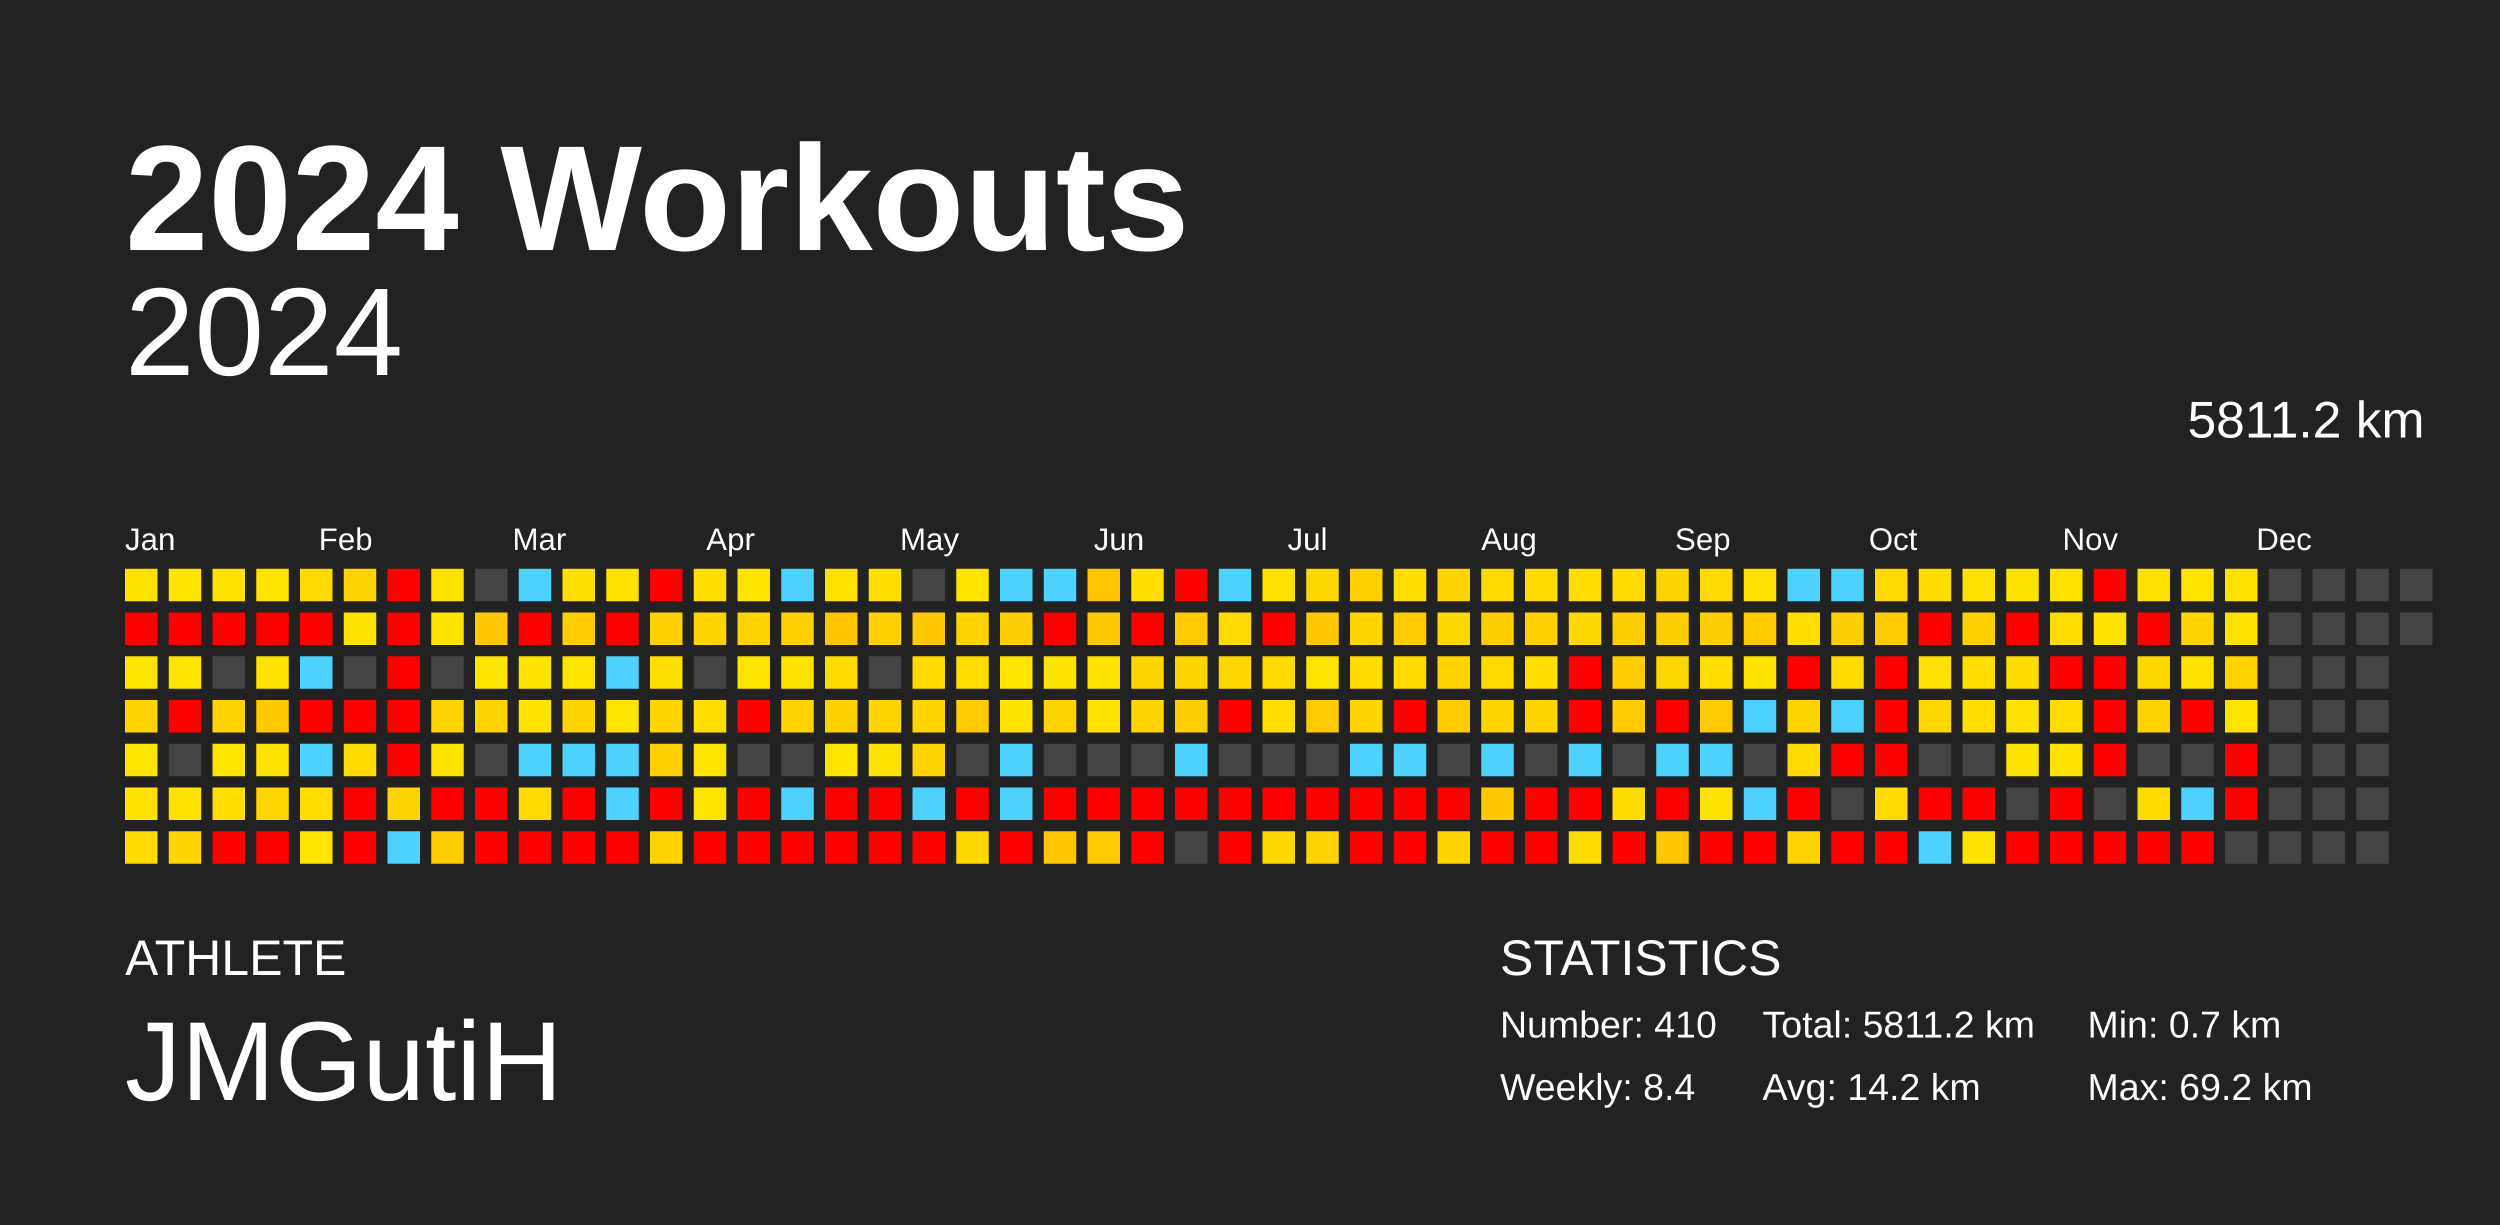
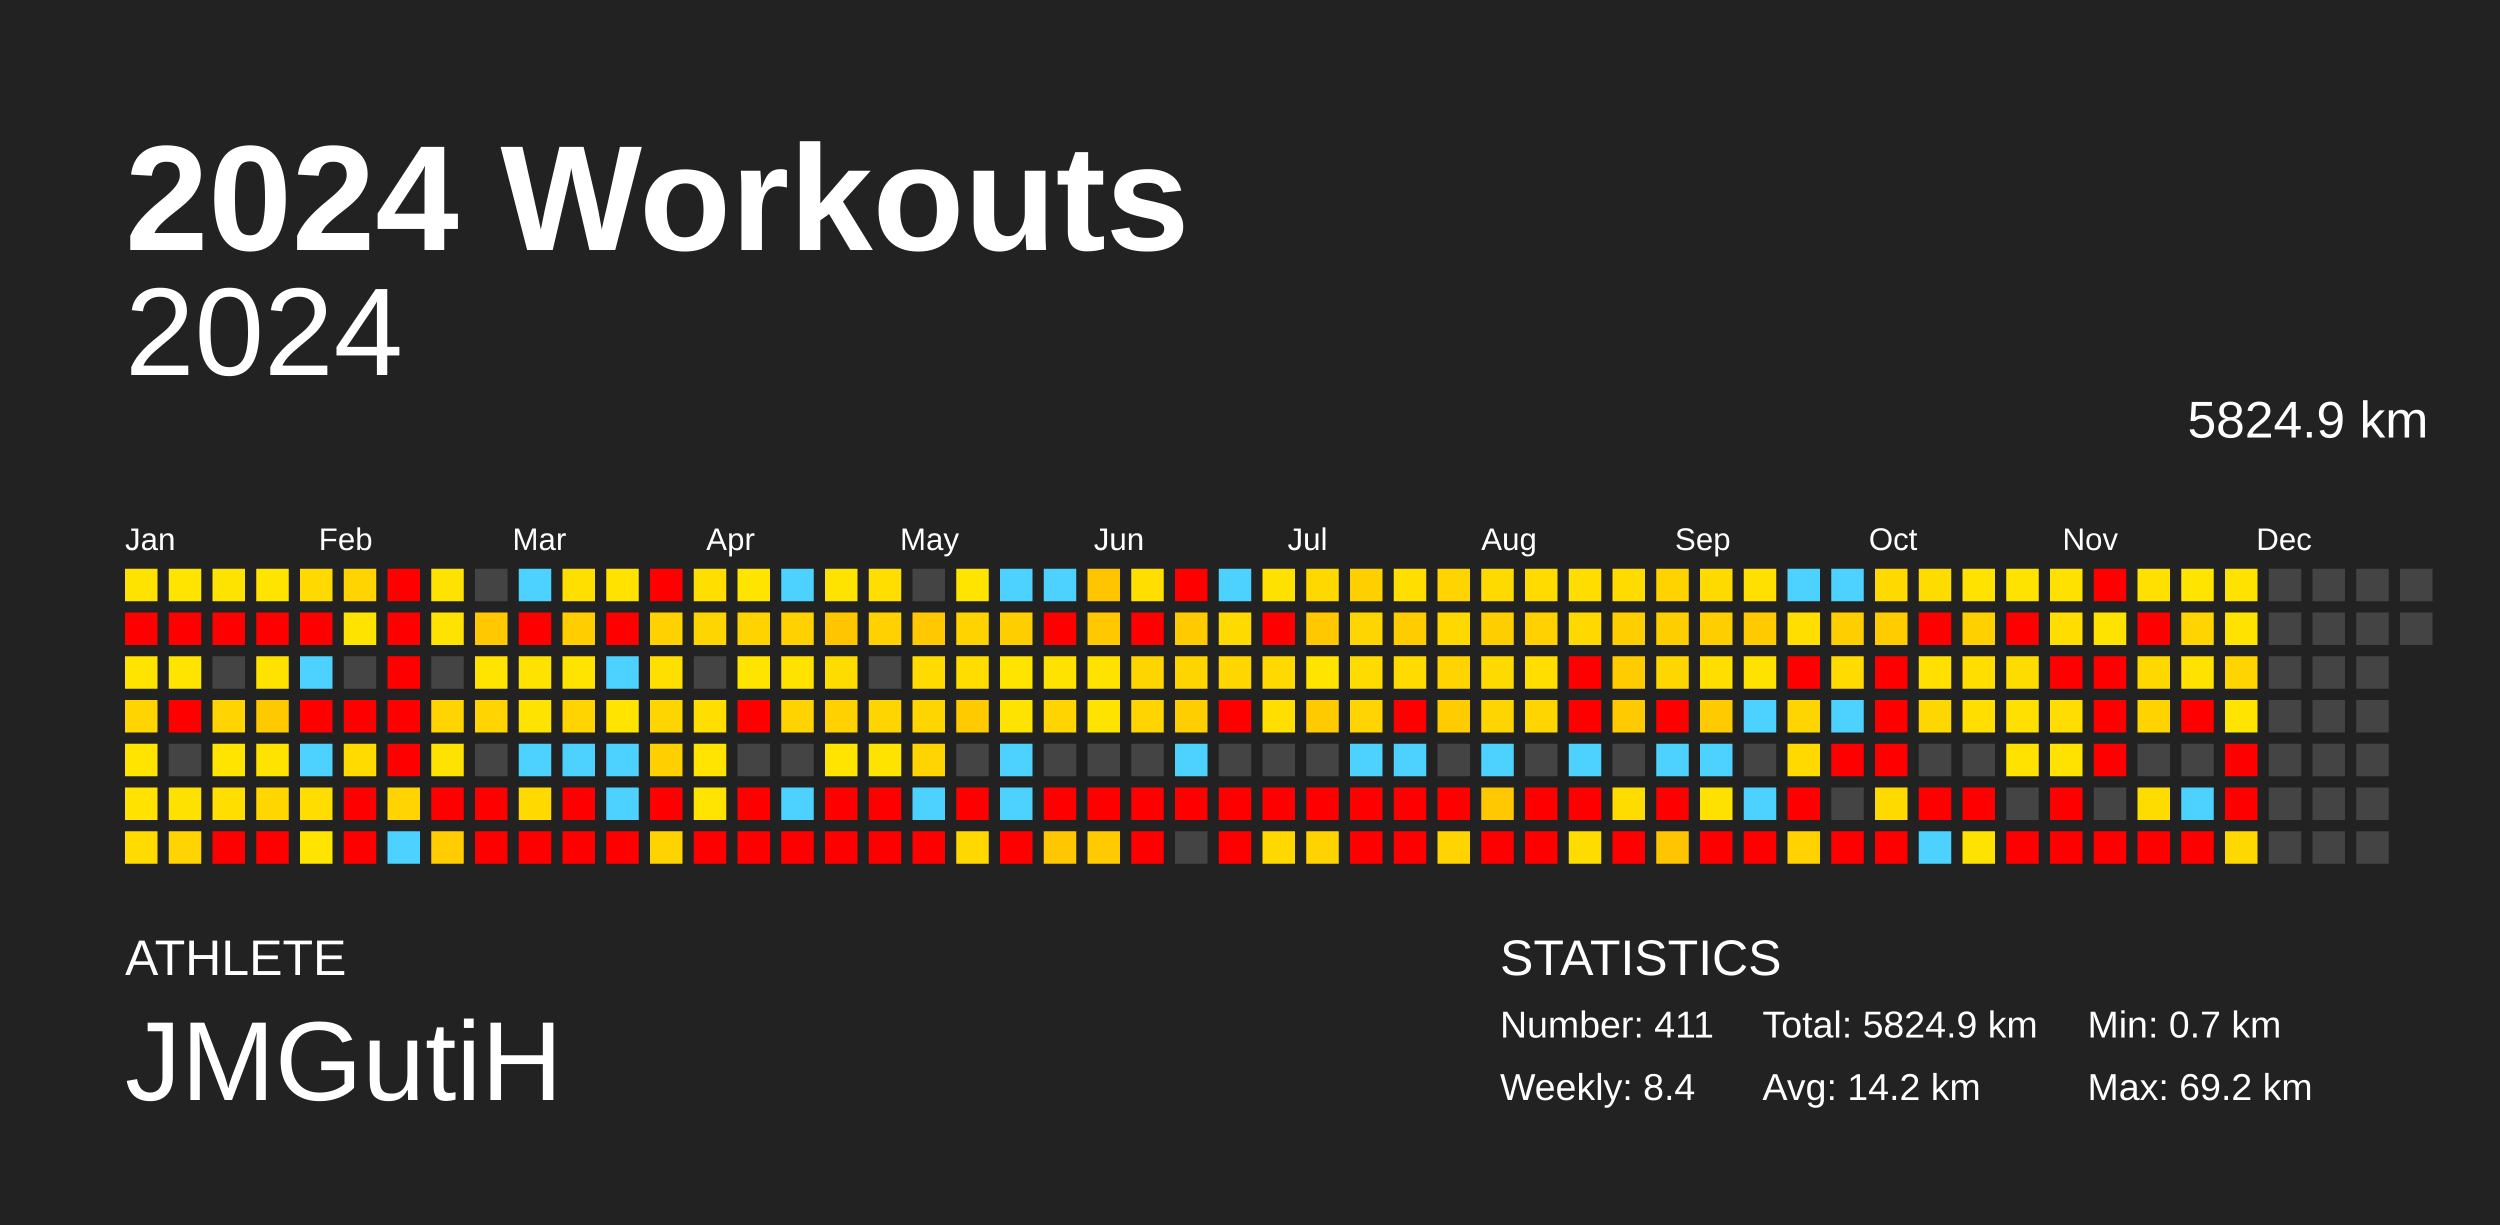
<svg xmlns="http://www.w3.org/2000/svg" baseProfile="full" height="98mm" version="1.1" viewBox="0,0,200,98" width="200mm">
  <defs />
  <rect fill="#222222" height="98" width="200" x="0" y="0" />
  <text fill="#FFFFFF" style="font-size:12px; font-family:Arial; font-weight:bold;" x="10" y="20">2024 Workouts</text>
  <text fill="#FFFFFF" style="font-size:4px; font-family:Arial" x="10" y="78">ATHLETE</text>
  <text fill="#FFFFFF" style="font-size:9px; font-family:Arial" x="10" y="88">JMGutiH</text>
  <text fill="#FFFFFF" style="font-size:4px; font-family:Arial" x="120" y="78">STATISTICS</text>
-   <text fill="#FFFFFF" style="font-size:3px; font-family:Arial" x="120" y="83">Number: 410</text>
+   <text fill="#FFFFFF" style="font-size:3px; font-family:Arial" x="120" y="83">Number: 411</text>
  <text fill="#FFFFFF" style="font-size:3px; font-family:Arial" x="120" y="88">Weekly: 8.4</text>
-   <text fill="#FFFFFF" style="font-size:3px; font-family:Arial" x="141" y="83">Total: 5811.2 km</text>
+   <text fill="#FFFFFF" style="font-size:3px; font-family:Arial" x="141" y="83">Total: 5824.9 km</text>
  <text fill="#FFFFFF" style="font-size:3px; font-family:Arial" x="141" y="88">Avg: 14.2 km</text>
  <text fill="#FFFFFF" style="font-size:3px; font-family:Arial" x="167" y="83">Min: 0.7 km</text>
  <text fill="#FFFFFF" style="font-size:3px; font-family:Arial" x="167" y="88">Max: 69.2 km</text>
  <text alignment-baseline="hanging" fill="#FFFFFF" style="font-size:10.0px; font-family:Arial;" x="10" y="30">2024</text>
-   <text alignment-baseline="hanging" fill="#FFFFFF" style="font-size:4.125px; font-family:Arial;" x="175" y="35">5811.2 km</text>
+   <text alignment-baseline="hanging" fill="#FFFFFF" style="font-size:4.125px; font-family:Arial;" x="175" y="35">5824.9 km</text>
  <text fill="#FFFFFF" style="font-size:2.5px; font-family:Arial" x="10.0" y="44">Jan</text>
  <text fill="#FFFFFF" style="font-size:2.5px; font-family:Arial" x="25.5" y="44">Feb</text>
  <text fill="#FFFFFF" style="font-size:2.5px; font-family:Arial" x="41.0" y="44">Mar</text>
  <text fill="#FFFFFF" style="font-size:2.5px; font-family:Arial" x="56.5" y="44">Apr</text>
  <text fill="#FFFFFF" style="font-size:2.5px; font-family:Arial" x="72.0" y="44">May</text>
  <text fill="#FFFFFF" style="font-size:2.5px; font-family:Arial" x="87.5" y="44">Jun</text>
  <text fill="#FFFFFF" style="font-size:2.5px; font-family:Arial" x="103.0" y="44">Jul</text>
  <text fill="#FFFFFF" style="font-size:2.5px; font-family:Arial" x="118.5" y="44">Aug</text>
  <text fill="#FFFFFF" style="font-size:2.5px; font-family:Arial" x="134.0" y="44">Sep</text>
  <text fill="#FFFFFF" style="font-size:2.5px; font-family:Arial" x="149.5" y="44">Oct</text>
  <text fill="#FFFFFF" style="font-size:2.5px; font-family:Arial" x="165.0" y="44">Nov</text>
  <text fill="#FFFFFF" style="font-size:2.5px; font-family:Arial" x="180.5" y="44">Dec</text>
  <rect fill="#ffe300" height="2.6" width="2.6" x="10.0" y="45.5" />
  <rect fill="red" height="2.6" width="2.6" x="10.0" y="49.0" />
  <rect fill="#ffe400" height="2.6" width="2.6" x="10.0" y="52.5" />
  <rect fill="#ffd400" height="2.6" width="2.6" x="10.0" y="56.0" />
  <rect fill="#ffe400" height="2.6" width="2.6" x="10.0" y="59.5" />
  <rect fill="#ffe200" height="2.6" width="2.6" x="10.0" y="63.0" />
  <rect fill="#ffdb00" height="2.6" width="2.6" x="10.0" y="66.5" />
  <rect fill="#ffe400" height="2.6" width="2.6" x="13.5" y="45.5" />
  <rect fill="red" height="2.6" width="2.6" x="13.5" y="49.0" />
  <rect fill="#ffe400" height="2.6" width="2.6" x="13.5" y="52.5" />
  <rect fill="red" height="2.6" width="2.6" x="13.5" y="56.0" />
  <rect fill="#444444" height="2.6" width="2.6" x="13.5" y="59.5" />
  <rect fill="#ffe100" height="2.6" width="2.6" x="13.5" y="63.0" />
  <rect fill="#ffd400" height="2.6" width="2.6" x="13.5" y="66.5" />
  <rect fill="#ffe300" height="2.6" width="2.6" x="17.0" y="45.5" />
  <rect fill="red" height="2.6" width="2.6" x="17.0" y="49.0" />
  <rect fill="#444444" height="2.6" width="2.6" x="17.0" y="52.5" />
  <rect fill="#ffd400" height="2.6" width="2.6" x="17.0" y="56.0" />
  <rect fill="#ffe400" height="2.6" width="2.6" x="17.0" y="59.5" />
  <rect fill="#ffde00" height="2.6" width="2.6" x="17.0" y="63.0" />
  <rect fill="red" height="2.6" width="2.6" x="17.0" y="66.5" />
  <rect fill="#ffe400" height="2.6" width="2.6" x="20.5" y="45.5" />
  <rect fill="red" height="2.6" width="2.6" x="20.5" y="49.0" />
  <rect fill="#ffe300" height="2.6" width="2.6" x="20.5" y="52.5" />
  <rect fill="#ffc900" height="2.6" width="2.6" x="20.5" y="56.0" />
  <rect fill="#ffe300" height="2.6" width="2.6" x="20.5" y="59.5" />
  <rect fill="#ffd600" height="2.6" width="2.6" x="20.5" y="63.0" />
  <rect fill="red" height="2.6" width="2.6" x="20.5" y="66.5" />
  <rect fill="#ffd900" height="2.6" width="2.6" x="24.0" y="45.5" />
  <rect fill="red" height="2.6" width="2.6" x="24.0" y="49.0" />
  <rect fill="#4dd2ff" height="2.6" width="2.6" x="24.0" y="52.5" />
  <rect fill="red" height="2.6" width="2.6" x="24.0" y="56.0" />
  <rect fill="#4dd2ff" height="2.6" width="2.6" x="24.0" y="59.5" />
  <rect fill="#ffdd00" height="2.6" width="2.6" x="24.0" y="63.0" />
  <rect fill="#ffe400" height="2.6" width="2.6" x="24.0" y="66.5" />
  <rect fill="#ffd400" height="2.6" width="2.6" x="27.5" y="45.5" />
  <rect fill="#ffe300" height="2.6" width="2.6" x="27.5" y="49.0" />
  <rect fill="#444444" height="2.6" width="2.6" x="27.5" y="52.5" />
  <rect fill="red" height="2.6" width="2.6" x="27.5" y="56.0" />
  <rect fill="#ffdb00" height="2.6" width="2.6" x="27.5" y="59.5" />
  <rect fill="red" height="2.6" width="2.6" x="27.5" y="63.0" />
  <rect fill="red" height="2.6" width="2.6" x="27.5" y="66.5" />
  <rect fill="red" height="2.6" width="2.6" x="31.0" y="45.5" />
  <rect fill="red" height="2.6" width="2.6" x="31.0" y="49.0" />
  <rect fill="red" height="2.6" width="2.6" x="31.0" y="52.5" />
  <rect fill="red" height="2.6" width="2.6" x="31.0" y="56.0" />
  <rect fill="red" height="2.6" width="2.6" x="31.0" y="59.5" />
  <rect fill="#ffd400" height="2.6" width="2.6" x="31.0" y="63.0" />
  <rect fill="#4dd2ff" height="2.6" width="2.6" x="31.0" y="66.5" />
  <rect fill="#ffe300" height="2.6" width="2.6" x="34.5" y="45.5" />
  <rect fill="#ffe300" height="2.6" width="2.6" x="34.5" y="49.0" />
  <rect fill="#444444" height="2.6" width="2.6" x="34.5" y="52.5" />
  <rect fill="#ffd400" height="2.6" width="2.6" x="34.5" y="56.0" />
  <rect fill="#ffe300" height="2.6" width="2.6" x="34.5" y="59.5" />
  <rect fill="red" height="2.6" width="2.6" x="34.5" y="63.0" />
  <rect fill="#ffcd00" height="2.6" width="2.6" x="34.5" y="66.5" />
  <rect fill="#444444" height="2.6" width="2.6" x="38.0" y="45.5" />
  <rect fill="#ffc800" height="2.6" width="2.6" x="38.0" y="49.0" />
  <rect fill="#ffe400" height="2.6" width="2.6" x="38.0" y="52.5" />
  <rect fill="#ffd400" height="2.6" width="2.6" x="38.0" y="56.0" />
  <rect fill="#444444" height="2.6" width="2.6" x="38.0" y="59.5" />
  <rect fill="red" height="2.6" width="2.6" x="38.0" y="63.0" />
  <rect fill="red" height="2.6" width="2.6" x="38.0" y="66.5" />
  <rect fill="#4dd2ff" height="2.6" width="2.6" x="41.5" y="45.5" />
  <rect fill="red" height="2.6" width="2.6" x="41.5" y="49.0" />
  <rect fill="#ffe300" height="2.6" width="2.6" x="41.5" y="52.5" />
  <rect fill="#ffe300" height="2.6" width="2.6" x="41.5" y="56.0" />
  <rect fill="#4dd2ff" height="2.6" width="2.6" x="41.5" y="59.5" />
  <rect fill="#ffd900" height="2.6" width="2.6" x="41.5" y="63.0" />
  <rect fill="red" height="2.6" width="2.6" x="41.5" y="66.5" />
  <rect fill="#ffdf00" height="2.6" width="2.6" x="45.0" y="45.5" />
  <rect fill="#ffcd00" height="2.6" width="2.6" x="45.0" y="49.0" />
  <rect fill="#ffe400" height="2.6" width="2.6" x="45.0" y="52.5" />
  <rect fill="#ffd400" height="2.6" width="2.6" x="45.0" y="56.0" />
  <rect fill="#4dd2ff" height="2.6" width="2.6" x="45.0" y="59.5" />
  <rect fill="red" height="2.6" width="2.6" x="45.0" y="63.0" />
  <rect fill="red" height="2.6" width="2.6" x="45.0" y="66.5" />
  <rect fill="#ffe200" height="2.6" width="2.6" x="48.5" y="45.5" />
  <rect fill="red" height="2.6" width="2.6" x="48.5" y="49.0" />
  <rect fill="#4dd2ff" height="2.6" width="2.6" x="48.5" y="52.5" />
  <rect fill="#ffe400" height="2.6" width="2.6" x="48.5" y="56.0" />
  <rect fill="#4dd2ff" height="2.6" width="2.6" x="48.5" y="59.5" />
  <rect fill="#4dd2ff" height="2.6" width="2.6" x="48.5" y="63.0" />
  <rect fill="red" height="2.6" width="2.6" x="48.5" y="66.5" />
  <rect fill="red" height="2.6" width="2.6" x="52.0" y="45.5" />
  <rect fill="#ffd100" height="2.6" width="2.6" x="52.0" y="49.0" />
  <rect fill="#ffdf00" height="2.6" width="2.6" x="52.0" y="52.5" />
  <rect fill="#ffd500" height="2.6" width="2.6" x="52.0" y="56.0" />
  <rect fill="#ffd000" height="2.6" width="2.6" x="52.0" y="59.5" />
  <rect fill="red" height="2.6" width="2.6" x="52.0" y="63.0" />
  <rect fill="#ffd300" height="2.6" width="2.6" x="52.0" y="66.5" />
  <rect fill="#ffde00" height="2.6" width="2.6" x="55.5" y="45.5" />
  <rect fill="#ffd500" height="2.6" width="2.6" x="55.5" y="49.0" />
  <rect fill="#444444" height="2.6" width="2.6" x="55.5" y="52.5" />
  <rect fill="#ffde00" height="2.6" width="2.6" x="55.5" y="56.0" />
  <rect fill="#ffe400" height="2.6" width="2.6" x="55.5" y="59.5" />
  <rect fill="#ffe400" height="2.6" width="2.6" x="55.5" y="63.0" />
  <rect fill="red" height="2.6" width="2.6" x="55.5" y="66.5" />
  <rect fill="#ffe400" height="2.6" width="2.6" x="59.0" y="45.5" />
  <rect fill="#ffd300" height="2.6" width="2.6" x="59.0" y="49.0" />
  <rect fill="#ffe400" height="2.6" width="2.6" x="59.0" y="52.5" />
  <rect fill="red" height="2.6" width="2.6" x="59.0" y="56.0" />
  <rect fill="#444444" height="2.6" width="2.6" x="59.0" y="59.5" />
  <rect fill="red" height="2.6" width="2.6" x="59.0" y="63.0" />
  <rect fill="red" height="2.6" width="2.6" x="59.0" y="66.5" />
  <rect fill="#4dd2ff" height="2.6" width="2.6" x="62.5" y="45.5" />
  <rect fill="#ffd100" height="2.6" width="2.6" x="62.5" y="49.0" />
  <rect fill="#ffe300" height="2.6" width="2.6" x="62.5" y="52.5" />
  <rect fill="#ffd300" height="2.6" width="2.6" x="62.5" y="56.0" />
  <rect fill="#444444" height="2.6" width="2.6" x="62.5" y="59.5" />
  <rect fill="#4dd2ff" height="2.6" width="2.6" x="62.5" y="63.0" />
  <rect fill="red" height="2.6" width="2.6" x="62.5" y="66.5" />
  <rect fill="#ffe300" height="2.6" width="2.6" x="66.0" y="45.5" />
  <rect fill="#ffc600" height="2.6" width="2.6" x="66.0" y="49.0" />
  <rect fill="#ffdc00" height="2.6" width="2.6" x="66.0" y="52.5" />
  <rect fill="#ffd100" height="2.6" width="2.6" x="66.0" y="56.0" />
  <rect fill="#ffe400" height="2.6" width="2.6" x="66.0" y="59.5" />
  <rect fill="red" height="2.6" width="2.6" x="66.0" y="63.0" />
  <rect fill="red" height="2.6" width="2.6" x="66.0" y="66.5" />
  <rect fill="#ffde00" height="2.6" width="2.6" x="69.5" y="45.5" />
  <rect fill="#ffd100" height="2.6" width="2.6" x="69.5" y="49.0" />
  <rect fill="#444444" height="2.6" width="2.6" x="69.5" y="52.5" />
  <rect fill="#ffd500" height="2.6" width="2.6" x="69.5" y="56.0" />
  <rect fill="#ffe300" height="2.6" width="2.6" x="69.5" y="59.5" />
  <rect fill="red" height="2.6" width="2.6" x="69.5" y="63.0" />
  <rect fill="red" height="2.6" width="2.6" x="69.5" y="66.5" />
  <rect fill="#444444" height="2.6" width="2.6" x="73.0" y="45.5" />
  <rect fill="#ffc800" height="2.6" width="2.6" x="73.0" y="49.0" />
  <rect fill="#ffdb00" height="2.6" width="2.6" x="73.0" y="52.5" />
  <rect fill="#ffd500" height="2.6" width="2.6" x="73.0" y="56.0" />
  <rect fill="#ffd400" height="2.6" width="2.6" x="73.0" y="59.5" />
  <rect fill="#4dd2ff" height="2.6" width="2.6" x="73.0" y="63.0" />
  <rect fill="red" height="2.6" width="2.6" x="73.0" y="66.5" />
  <rect fill="#ffe400" height="2.6" width="2.6" x="76.5" y="45.5" />
  <rect fill="#ffd300" height="2.6" width="2.6" x="76.5" y="49.0" />
  <rect fill="#ffdd00" height="2.6" width="2.6" x="76.5" y="52.5" />
  <rect fill="#ffca00" height="2.6" width="2.6" x="76.5" y="56.0" />
  <rect fill="#444444" height="2.6" width="2.6" x="76.5" y="59.5" />
  <rect fill="red" height="2.6" width="2.6" x="76.5" y="63.0" />
  <rect fill="#ffd800" height="2.6" width="2.6" x="76.5" y="66.5" />
  <rect fill="#4dd2ff" height="2.6" width="2.6" x="80.0" y="45.5" />
  <rect fill="#ffce00" height="2.6" width="2.6" x="80.0" y="49.0" />
  <rect fill="#ffe400" height="2.6" width="2.6" x="80.0" y="52.5" />
  <rect fill="#ffe300" height="2.6" width="2.6" x="80.0" y="56.0" />
  <rect fill="#4dd2ff" height="2.6" width="2.6" x="80.0" y="59.5" />
  <rect fill="#4dd2ff" height="2.6" width="2.6" x="80.0" y="63.0" />
  <rect fill="red" height="2.6" width="2.6" x="80.0" y="66.5" />
  <rect fill="#4dd2ff" height="2.6" width="2.6" x="83.5" y="45.5" />
  <rect fill="red" height="2.6" width="2.6" x="83.5" y="49.0" />
  <rect fill="#ffe300" height="2.6" width="2.6" x="83.5" y="52.5" />
  <rect fill="#ffd400" height="2.6" width="2.6" x="83.5" y="56.0" />
  <rect fill="#444444" height="2.6" width="2.6" x="83.5" y="59.5" />
  <rect fill="red" height="2.6" width="2.6" x="83.5" y="63.0" />
  <rect fill="#ffc700" height="2.6" width="2.6" x="83.5" y="66.5" />
  <rect fill="#ffc600" height="2.6" width="2.6" x="87.0" y="45.5" />
  <rect fill="#ffc800" height="2.6" width="2.6" x="87.0" y="49.0" />
  <rect fill="#ffe300" height="2.6" width="2.6" x="87.0" y="52.5" />
  <rect fill="#ffe300" height="2.6" width="2.6" x="87.0" y="56.0" />
  <rect fill="#444444" height="2.6" width="2.6" x="87.0" y="59.5" />
  <rect fill="red" height="2.6" width="2.6" x="87.0" y="63.0" />
  <rect fill="#ffca00" height="2.6" width="2.6" x="87.0" y="66.5" />
  <rect fill="#ffde00" height="2.6" width="2.6" x="90.5" y="45.5" />
  <rect fill="red" height="2.6" width="2.6" x="90.5" y="49.0" />
  <rect fill="#ffd500" height="2.6" width="2.6" x="90.5" y="52.5" />
  <rect fill="#ffd400" height="2.6" width="2.6" x="90.5" y="56.0" />
  <rect fill="#444444" height="2.6" width="2.6" x="90.5" y="59.5" />
  <rect fill="red" height="2.6" width="2.6" x="90.5" y="63.0" />
  <rect fill="red" height="2.6" width="2.6" x="90.5" y="66.5" />
  <rect fill="red" height="2.6" width="2.6" x="94.0" y="45.5" />
  <rect fill="#ffcb00" height="2.6" width="2.6" x="94.0" y="49.0" />
  <rect fill="#ffd500" height="2.6" width="2.6" x="94.0" y="52.5" />
  <rect fill="#ffce00" height="2.6" width="2.6" x="94.0" y="56.0" />
  <rect fill="#4dd2ff" height="2.6" width="2.6" x="94.0" y="59.5" />
  <rect fill="red" height="2.6" width="2.6" x="94.0" y="63.0" />
  <rect fill="#444444" height="2.6" width="2.6" x="94.0" y="66.5" />
  <rect fill="#4dd2ff" height="2.6" width="2.6" x="97.5" y="45.5" />
  <rect fill="#ffda00" height="2.6" width="2.6" x="97.5" y="49.0" />
  <rect fill="#ffd600" height="2.6" width="2.6" x="97.5" y="52.5" />
  <rect fill="red" height="2.6" width="2.6" x="97.5" y="56.0" />
  <rect fill="#444444" height="2.6" width="2.6" x="97.5" y="59.5" />
  <rect fill="red" height="2.6" width="2.6" x="97.5" y="63.0" />
  <rect fill="red" height="2.6" width="2.6" x="97.5" y="66.5" />
  <rect fill="#ffe100" height="2.6" width="2.6" x="101.0" y="45.5" />
  <rect fill="red" height="2.6" width="2.6" x="101.0" y="49.0" />
  <rect fill="#ffd900" height="2.6" width="2.6" x="101.0" y="52.5" />
  <rect fill="#ffde00" height="2.6" width="2.6" x="101.0" y="56.0" />
  <rect fill="#444444" height="2.6" width="2.6" x="101.0" y="59.5" />
  <rect fill="red" height="2.6" width="2.6" x="101.0" y="63.0" />
  <rect fill="#ffd800" height="2.6" width="2.6" x="101.0" y="66.5" />
  <rect fill="#ffd800" height="2.6" width="2.6" x="104.5" y="45.5" />
  <rect fill="#ffc800" height="2.6" width="2.6" x="104.5" y="49.0" />
  <rect fill="#ffe400" height="2.6" width="2.6" x="104.5" y="52.5" />
  <rect fill="#ffca00" height="2.6" width="2.6" x="104.5" y="56.0" />
  <rect fill="#444444" height="2.6" width="2.6" x="104.5" y="59.5" />
  <rect fill="red" height="2.6" width="2.6" x="104.5" y="63.0" />
  <rect fill="#ffd300" height="2.6" width="2.6" x="104.5" y="66.5" />
  <rect fill="#ffd000" height="2.6" width="2.6" x="108.0" y="45.5" />
  <rect fill="#ffd500" height="2.6" width="2.6" x="108.0" y="49.0" />
  <rect fill="#ffdb00" height="2.6" width="2.6" x="108.0" y="52.5" />
  <rect fill="#ffd400" height="2.6" width="2.6" x="108.0" y="56.0" />
  <rect fill="#4dd2ff" height="2.6" width="2.6" x="108.0" y="59.5" />
  <rect fill="red" height="2.6" width="2.6" x="108.0" y="63.0" />
  <rect fill="red" height="2.6" width="2.6" x="108.0" y="66.5" />
  <rect fill="#ffde00" height="2.6" width="2.6" x="111.5" y="45.5" />
  <rect fill="#ffcc00" height="2.6" width="2.6" x="111.5" y="49.0" />
  <rect fill="#ffdb00" height="2.6" width="2.6" x="111.5" y="52.5" />
  <rect fill="red" height="2.6" width="2.6" x="111.5" y="56.0" />
  <rect fill="#4dd2ff" height="2.6" width="2.6" x="111.5" y="59.5" />
  <rect fill="red" height="2.6" width="2.6" x="111.5" y="63.0" />
  <rect fill="red" height="2.6" width="2.6" x="111.5" y="66.5" />
  <rect fill="#ffd400" height="2.6" width="2.6" x="115.0" y="45.5" />
  <rect fill="#ffd800" height="2.6" width="2.6" x="115.0" y="49.0" />
  <rect fill="#ffd400" height="2.6" width="2.6" x="115.0" y="52.5" />
  <rect fill="#ffcc00" height="2.6" width="2.6" x="115.0" y="56.0" />
  <rect fill="#444444" height="2.6" width="2.6" x="115.0" y="59.5" />
  <rect fill="red" height="2.6" width="2.6" x="115.0" y="63.0" />
  <rect fill="#ffd400" height="2.6" width="2.6" x="115.0" y="66.5" />
  <rect fill="#ffda00" height="2.6" width="2.6" x="118.5" y="45.5" />
  <rect fill="#ffce00" height="2.6" width="2.6" x="118.5" y="49.0" />
  <rect fill="#ffda00" height="2.6" width="2.6" x="118.5" y="52.5" />
  <rect fill="#ffd500" height="2.6" width="2.6" x="118.5" y="56.0" />
  <rect fill="#4dd2ff" height="2.6" width="2.6" x="118.5" y="59.5" />
  <rect fill="#ffc800" height="2.6" width="2.6" x="118.5" y="63.0" />
  <rect fill="red" height="2.6" width="2.6" x="118.5" y="66.5" />
  <rect fill="#ffdb00" height="2.6" width="2.6" x="122.0" y="45.5" />
  <rect fill="#ffd100" height="2.6" width="2.6" x="122.0" y="49.0" />
  <rect fill="#ffde00" height="2.6" width="2.6" x="122.0" y="52.5" />
  <rect fill="#ffd500" height="2.6" width="2.6" x="122.0" y="56.0" />
  <rect fill="#444444" height="2.6" width="2.6" x="122.0" y="59.5" />
  <rect fill="red" height="2.6" width="2.6" x="122.0" y="63.0" />
  <rect fill="red" height="2.6" width="2.6" x="122.0" y="66.5" />
  <rect fill="#ffdd00" height="2.6" width="2.6" x="125.5" y="45.5" />
  <rect fill="#ffd800" height="2.6" width="2.6" x="125.5" y="49.0" />
  <rect fill="red" height="2.6" width="2.6" x="125.5" y="52.5" />
  <rect fill="red" height="2.6" width="2.6" x="125.5" y="56.0" />
  <rect fill="#4dd2ff" height="2.6" width="2.6" x="125.5" y="59.5" />
  <rect fill="red" height="2.6" width="2.6" x="125.5" y="63.0" />
  <rect fill="#ffdc00" height="2.6" width="2.6" x="125.5" y="66.5" />
  <rect fill="#ffdb00" height="2.6" width="2.6" x="129.0" y="45.5" />
  <rect fill="#ffce00" height="2.6" width="2.6" x="129.0" y="49.0" />
  <rect fill="#ffcc00" height="2.6" width="2.6" x="129.0" y="52.5" />
  <rect fill="#ffcb00" height="2.6" width="2.6" x="129.0" y="56.0" />
  <rect fill="#444444" height="2.6" width="2.6" x="129.0" y="59.5" />
  <rect fill="#ffdc00" height="2.6" width="2.6" x="129.0" y="63.0" />
  <rect fill="red" height="2.6" width="2.6" x="129.0" y="66.5" />
  <rect fill="#ffd300" height="2.6" width="2.6" x="132.5" y="45.5" />
  <rect fill="#ffce00" height="2.6" width="2.6" x="132.5" y="49.0" />
  <rect fill="#ffd700" height="2.6" width="2.6" x="132.5" y="52.5" />
  <rect fill="red" height="2.6" width="2.6" x="132.5" y="56.0" />
  <rect fill="#4dd2ff" height="2.6" width="2.6" x="132.5" y="59.5" />
  <rect fill="red" height="2.6" width="2.6" x="132.5" y="63.0" />
  <rect fill="#ffc500" height="2.6" width="2.6" x="132.5" y="66.5" />
  <rect fill="#ffda00" height="2.6" width="2.6" x="136.0" y="45.5" />
  <rect fill="#ffce00" height="2.6" width="2.6" x="136.0" y="49.0" />
  <rect fill="#ffde00" height="2.6" width="2.6" x="136.0" y="52.5" />
  <rect fill="#ffcb00" height="2.6" width="2.6" x="136.0" y="56.0" />
  <rect fill="#4dd2ff" height="2.6" width="2.6" x="136.0" y="59.5" />
  <rect fill="#ffe100" height="2.6" width="2.6" x="136.0" y="63.0" />
  <rect fill="red" height="2.6" width="2.6" x="136.0" y="66.5" />
  <rect fill="#ffe000" height="2.6" width="2.6" x="139.5" y="45.5" />
  <rect fill="#ffcb00" height="2.6" width="2.6" x="139.5" y="49.0" />
  <rect fill="#ffe300" height="2.6" width="2.6" x="139.5" y="52.5" />
  <rect fill="#4dd2ff" height="2.6" width="2.6" x="139.5" y="56.0" />
  <rect fill="#444444" height="2.6" width="2.6" x="139.5" y="59.5" />
  <rect fill="#4dd2ff" height="2.6" width="2.6" x="139.5" y="63.0" />
  <rect fill="red" height="2.6" width="2.6" x="139.5" y="66.5" />
  <rect fill="#4dd2ff" height="2.6" width="2.6" x="143.0" y="45.5" />
  <rect fill="#ffde00" height="2.6" width="2.6" x="143.0" y="49.0" />
  <rect fill="red" height="2.6" width="2.6" x="143.0" y="52.5" />
  <rect fill="#ffd500" height="2.6" width="2.6" x="143.0" y="56.0" />
  <rect fill="#ffd900" height="2.6" width="2.6" x="143.0" y="59.5" />
  <rect fill="red" height="2.6" width="2.6" x="143.0" y="63.0" />
  <rect fill="#ffd200" height="2.6" width="2.6" x="143.0" y="66.5" />
  <rect fill="#4dd2ff" height="2.6" width="2.6" x="146.5" y="45.5" />
  <rect fill="#ffce00" height="2.6" width="2.6" x="146.5" y="49.0" />
  <rect fill="#ffdb00" height="2.6" width="2.6" x="146.5" y="52.5" />
  <rect fill="#4dd2ff" height="2.6" width="2.6" x="146.5" y="56.0" />
  <rect fill="red" height="2.6" width="2.6" x="146.5" y="59.5" />
  <rect fill="#444444" height="2.6" width="2.6" x="146.5" y="63.0" />
  <rect fill="red" height="2.6" width="2.6" x="146.5" y="66.5" />
  <rect fill="#ffd900" height="2.6" width="2.6" x="150.0" y="45.5" />
  <rect fill="#ffcc00" height="2.6" width="2.6" x="150.0" y="49.0" />
  <rect fill="red" height="2.6" width="2.6" x="150.0" y="52.5" />
  <rect fill="red" height="2.6" width="2.6" x="150.0" y="56.0" />
  <rect fill="red" height="2.6" width="2.6" x="150.0" y="59.5" />
  <rect fill="#ffda00" height="2.6" width="2.6" x="150.0" y="63.0" />
  <rect fill="red" height="2.6" width="2.6" x="150.0" y="66.5" />
  <rect fill="#ffdc00" height="2.6" width="2.6" x="153.5" y="45.5" />
  <rect fill="red" height="2.6" width="2.6" x="153.5" y="49.0" />
  <rect fill="#ffe000" height="2.6" width="2.6" x="153.5" y="52.5" />
  <rect fill="#ffd700" height="2.6" width="2.6" x="153.5" y="56.0" />
  <rect fill="#444444" height="2.6" width="2.6" x="153.5" y="59.5" />
  <rect fill="red" height="2.6" width="2.6" x="153.5" y="63.0" />
  <rect fill="#4dd2ff" height="2.6" width="2.6" x="153.5" y="66.5" />
  <rect fill="#ffe200" height="2.6" width="2.6" x="157.0" y="45.5" />
  <rect fill="#ffd000" height="2.6" width="2.6" x="157.0" y="49.0" />
  <rect fill="#ffde00" height="2.6" width="2.6" x="157.0" y="52.5" />
  <rect fill="#ffde00" height="2.6" width="2.6" x="157.0" y="56.0" />
  <rect fill="#444444" height="2.6" width="2.6" x="157.0" y="59.5" />
  <rect fill="red" height="2.6" width="2.6" x="157.0" y="63.0" />
  <rect fill="#ffe300" height="2.6" width="2.6" x="157.0" y="66.5" />
  <rect fill="#ffe300" height="2.6" width="2.6" x="160.5" y="45.5" />
  <rect fill="red" height="2.6" width="2.6" x="160.5" y="49.0" />
  <rect fill="#ffdc00" height="2.6" width="2.6" x="160.5" y="52.5" />
  <rect fill="#ffe000" height="2.6" width="2.6" x="160.5" y="56.0" />
  <rect fill="#ffe200" height="2.6" width="2.6" x="160.5" y="59.5" />
  <rect fill="#444444" height="2.6" width="2.6" x="160.5" y="63.0" />
  <rect fill="red" height="2.6" width="2.6" x="160.5" y="66.5" />
  <rect fill="#ffe100" height="2.6" width="2.6" x="164.0" y="45.5" />
  <rect fill="#ffdd00" height="2.6" width="2.6" x="164.0" y="49.0" />
  <rect fill="red" height="2.6" width="2.6" x="164.0" y="52.5" />
  <rect fill="#ffdd00" height="2.6" width="2.6" x="164.0" y="56.0" />
  <rect fill="#ffe200" height="2.6" width="2.6" x="164.0" y="59.5" />
  <rect fill="red" height="2.6" width="2.6" x="164.0" y="63.0" />
  <rect fill="red" height="2.6" width="2.6" x="164.0" y="66.5" />
  <rect fill="red" height="2.6" width="2.6" x="167.5" y="45.5" />
  <rect fill="#ffe300" height="2.6" width="2.6" x="167.5" y="49.0" />
  <rect fill="red" height="2.6" width="2.6" x="167.5" y="52.5" />
  <rect fill="red" height="2.6" width="2.6" x="167.5" y="56.0" />
  <rect fill="red" height="2.6" width="2.6" x="167.5" y="59.5" />
  <rect fill="#444444" height="2.6" width="2.6" x="167.5" y="63.0" />
  <rect fill="red" height="2.6" width="2.6" x="167.5" y="66.5" />
  <rect fill="#ffe000" height="2.6" width="2.6" x="171.0" y="45.5" />
  <rect fill="red" height="2.6" width="2.6" x="171.0" y="49.0" />
  <rect fill="#ffd800" height="2.6" width="2.6" x="171.0" y="52.5" />
  <rect fill="#ffd300" height="2.6" width="2.6" x="171.0" y="56.0" />
  <rect fill="#444444" height="2.6" width="2.6" x="171.0" y="59.5" />
  <rect fill="#ffdc00" height="2.6" width="2.6" x="171.0" y="63.0" />
  <rect fill="red" height="2.6" width="2.6" x="171.0" y="66.5" />
  <rect fill="#ffe400" height="2.6" width="2.6" x="174.5" y="45.5" />
  <rect fill="#ffd400" height="2.6" width="2.6" x="174.5" y="49.0" />
  <rect fill="#ffe200" height="2.6" width="2.6" x="174.5" y="52.5" />
  <rect fill="red" height="2.6" width="2.6" x="174.5" y="56.0" />
  <rect fill="#444444" height="2.6" width="2.6" x="174.5" y="59.5" />
  <rect fill="#4dd2ff" height="2.6" width="2.6" x="174.5" y="63.0" />
  <rect fill="red" height="2.6" width="2.6" x="174.5" y="66.5" />
  <rect fill="#ffe200" height="2.6" width="2.6" x="178.0" y="45.5" />
  <rect fill="#ffe200" height="2.6" width="2.6" x="178.0" y="49.0" />
  <rect fill="#ffd400" height="2.6" width="2.6" x="178.0" y="52.5" />
  <rect fill="#ffe400" height="2.6" width="2.6" x="178.0" y="56.0" />
  <rect fill="red" height="2.6" width="2.6" x="178.0" y="59.5" />
  <rect fill="red" height="2.6" width="2.6" x="178.0" y="63.0" />
-   <rect fill="#444444" height="2.6" width="2.6" x="178.0" y="66.5" />
+   <rect fill="#ffd800" height="2.6" width="2.6" x="178.0" y="66.5" />
  <rect fill="#444444" height="2.6" width="2.6" x="181.5" y="45.5" />
  <rect fill="#444444" height="2.6" width="2.6" x="181.5" y="49.0" />
  <rect fill="#444444" height="2.6" width="2.6" x="181.5" y="52.5" />
  <rect fill="#444444" height="2.6" width="2.6" x="181.5" y="56.0" />
  <rect fill="#444444" height="2.6" width="2.6" x="181.5" y="59.5" />
  <rect fill="#444444" height="2.6" width="2.6" x="181.5" y="63.0" />
  <rect fill="#444444" height="2.6" width="2.6" x="181.5" y="66.5" />
  <rect fill="#444444" height="2.6" width="2.6" x="185.0" y="45.5" />
  <rect fill="#444444" height="2.6" width="2.6" x="185.0" y="49.0" />
  <rect fill="#444444" height="2.6" width="2.6" x="185.0" y="52.5" />
  <rect fill="#444444" height="2.6" width="2.6" x="185.0" y="56.0" />
  <rect fill="#444444" height="2.6" width="2.6" x="185.0" y="59.5" />
  <rect fill="#444444" height="2.6" width="2.6" x="185.0" y="63.0" />
  <rect fill="#444444" height="2.6" width="2.6" x="185.0" y="66.5" />
  <rect fill="#444444" height="2.6" width="2.6" x="188.5" y="45.5" />
  <rect fill="#444444" height="2.6" width="2.6" x="188.5" y="49.0" />
  <rect fill="#444444" height="2.6" width="2.6" x="188.5" y="52.5" />
  <rect fill="#444444" height="2.6" width="2.6" x="188.5" y="56.0" />
  <rect fill="#444444" height="2.6" width="2.6" x="188.5" y="59.5" />
  <rect fill="#444444" height="2.6" width="2.6" x="188.5" y="63.0" />
  <rect fill="#444444" height="2.6" width="2.6" x="188.5" y="66.5" />
  <rect fill="#444444" height="2.6" width="2.6" x="192.0" y="45.5" />
  <rect fill="#444444" height="2.6" width="2.6" x="192.0" y="49.0" />
</svg>
